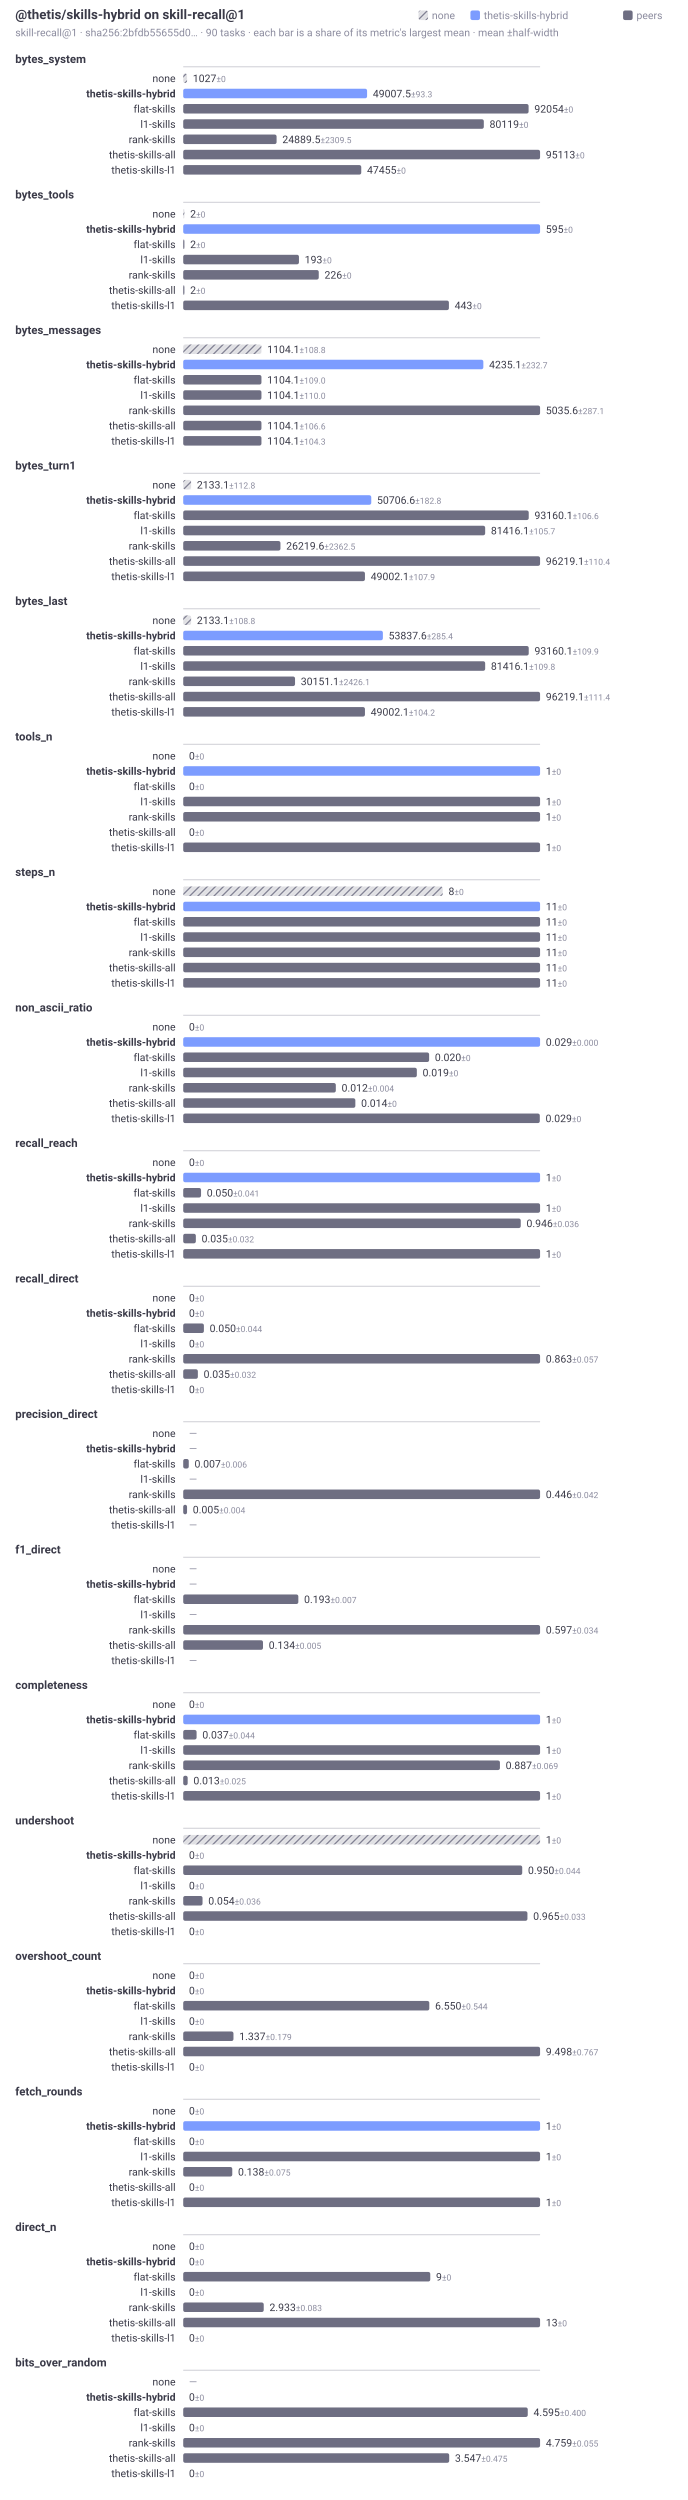
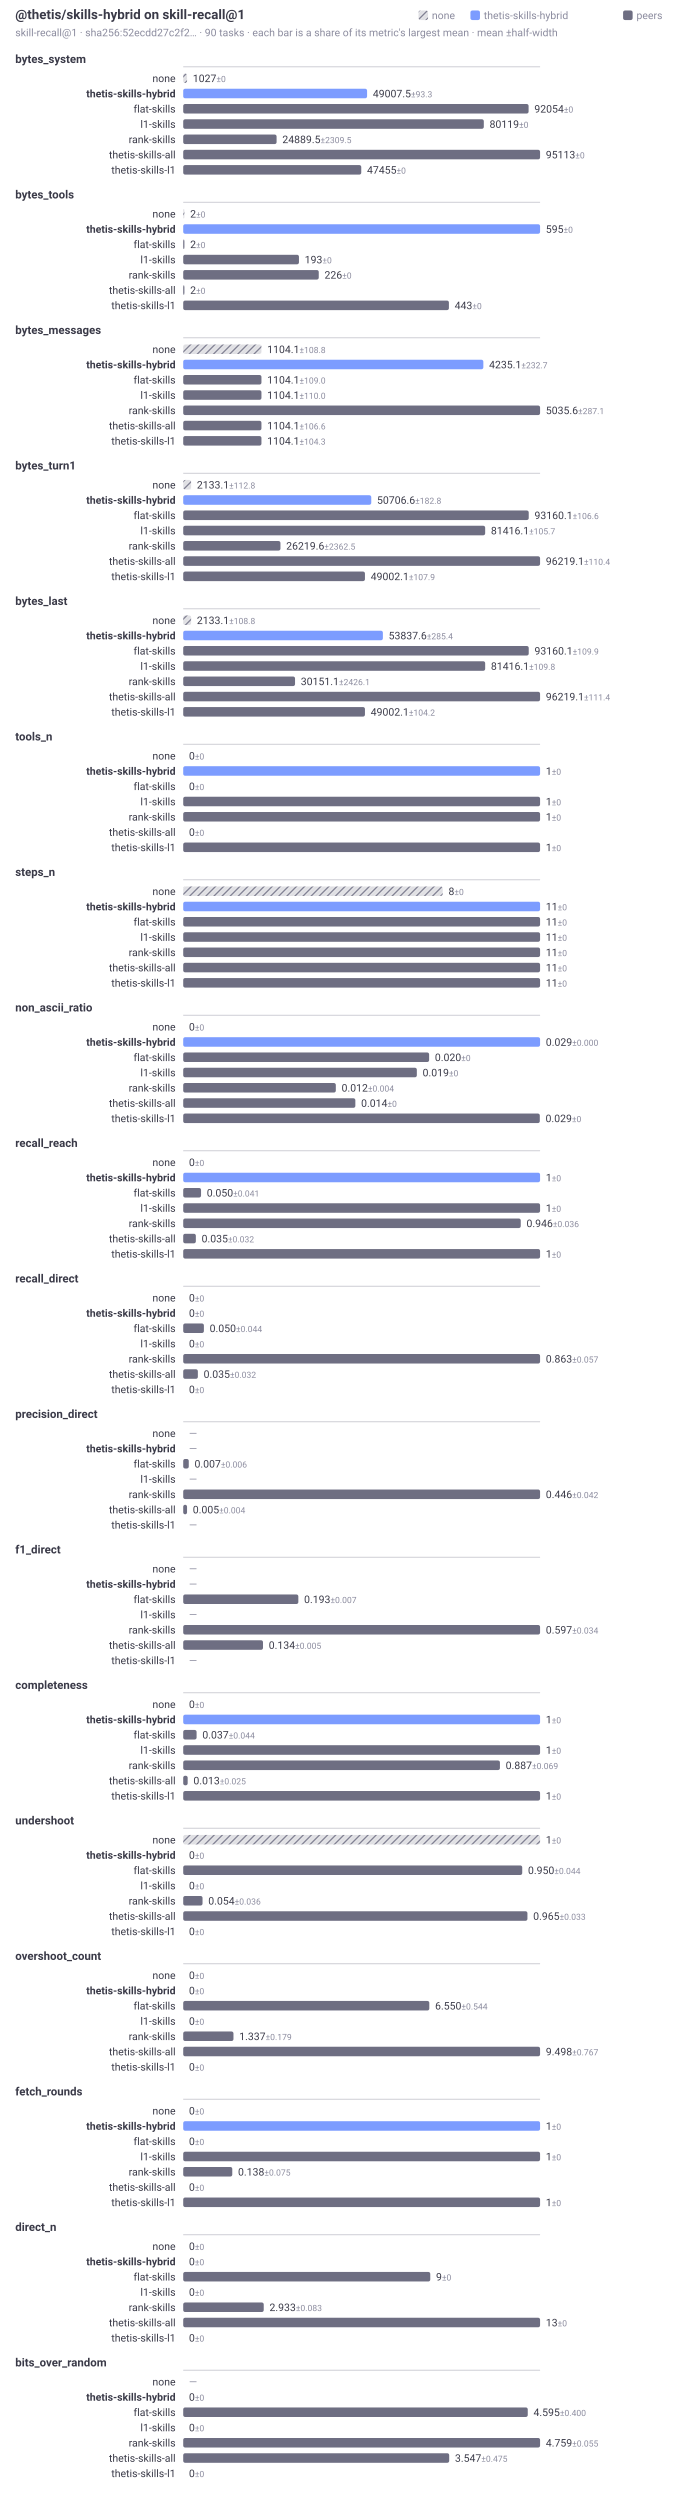
<svg xmlns="http://www.w3.org/2000/svg" width="720" height="2620" viewBox="0 0 720 2620" role="img" aria-labelledby="t d" font-family="system-ui, -apple-system, Segoe UI, Roboto, sans-serif">
  <style>.t{fill:#3a3a48}.f{fill:#8b8b9e}@media (prefers-color-scheme:dark){.t{fill:#d2d2dc}.f{fill:#9a9aae}}</style>
  <defs>
    <pattern id="hatch" width="6" height="6" patternUnits="userSpaceOnUse" patternTransform="rotate(45)">
      <rect width="6" height="6" fill="#6e6e82" fill-opacity="0.22" />
      <line x1="0" y1="0" x2="0" y2="6" stroke="#6e6e82" stroke-width="2" />
    </pattern>
  </defs>
  <text class="t" x="16" y="20" font-size="14" font-weight="600">@thetis/skills-hybrid on skill-recall@1</text>
-   <text class="f" x="16" y="38" font-size="11">skill-recall@1 · sha256:2bfdb55655d0… · 90 tasks · each bar is a share of its metric's largest mean · mean ±half-width</text>
+   <text class="f" x="16" y="38" font-size="11">skill-recall@1 · sha256:52ecdd27c2f2… · 90 tasks · each bar is a share of its metric's largest mean · mean ±half-width</text>
  <rect x="653" y="11" width="10" height="10" rx="2" fill="#6e6e82" />
  <text class="f" x="667" y="20" font-size="11">peers</text>
  <rect x="493" y="11" width="10" height="10" rx="2" fill="#7c9cff" />
  <text class="f" x="507" y="20" font-size="11">thetis-skills-hybrid</text>
  <rect x="438.6" y="11" width="10" height="10" rx="2" fill="url(#hatch)" />
  <text class="f" x="452.6" y="20" font-size="11">none</text>
  <text class="t" x="16" y="66" font-size="12" font-weight="600">bytes_system</text>
  <line x1="192" y1="70" x2="566" y2="70" stroke="#6e6e82" stroke-opacity="0.35" stroke-width="1" />
  <text class="t" x="184" y="86" font-size="11" text-anchor="end">none</text>
  <rect x="192" y="77" width="4.04" height="10" rx="2" fill="url(#hatch)" />
  <text class="t" x="202.04" y="86" font-size="11">1027<tspan class="f" font-size="9"> ±0</tspan>
  </text>
  <text class="t" x="184" y="102" font-size="11" text-anchor="end" font-weight="600">thetis-skills-hybrid</text>
  <rect x="192" y="93" width="192.71" height="10" rx="2" fill="#7c9cff" />
  <text class="t" x="390.71" y="102" font-size="11">49007.5<tspan class="f" font-size="9"> ±93.3</tspan>
  </text>
  <text class="t" x="184" y="118" font-size="11" text-anchor="end">flat-skills</text>
  <rect x="192" y="109" width="361.97" height="10" rx="2" fill="#6e6e82" />
  <text class="t" x="559.97" y="118" font-size="11">92054<tspan class="f" font-size="9"> ±0</tspan>
  </text>
  <text class="t" x="184" y="134" font-size="11" text-anchor="end">l1-skills</text>
  <rect x="192" y="125" width="315.04" height="10" rx="2" fill="#6e6e82" />
  <text class="t" x="513.04" y="134" font-size="11">80119<tspan class="f" font-size="9"> ±0</tspan>
  </text>
  <text class="t" x="184" y="150" font-size="11" text-anchor="end">rank-skills</text>
  <rect x="192" y="141" width="97.87" height="10" rx="2" fill="#6e6e82" />
  <text class="t" x="295.87" y="150" font-size="11">24889.5<tspan class="f" font-size="9"> ±2309.5</tspan>
  </text>
  <text class="t" x="184" y="166" font-size="11" text-anchor="end">thetis-skills-all</text>
  <rect x="192" y="157" width="374" height="10" rx="2" fill="#6e6e82" />
  <text class="t" x="572" y="166" font-size="11">95113<tspan class="f" font-size="9"> ±0</tspan>
  </text>
  <text class="t" x="184" y="182" font-size="11" text-anchor="end">thetis-skills-l1</text>
  <rect x="192" y="173" width="186.6" height="10" rx="2" fill="#6e6e82" />
  <text class="t" x="384.6" y="182" font-size="11">47455<tspan class="f" font-size="9"> ±0</tspan>
  </text>
  <text class="t" x="16" y="208" font-size="12" font-weight="600">bytes_tools</text>
  <line x1="192" y1="212" x2="566" y2="212" stroke="#6e6e82" stroke-opacity="0.35" stroke-width="1" />
  <text class="t" x="184" y="228" font-size="11" text-anchor="end">none</text>
  <rect x="192" y="219" width="1.26" height="10" rx="2" fill="url(#hatch)" />
  <text class="t" x="199.26" y="228" font-size="11">2<tspan class="f" font-size="9"> ±0</tspan>
  </text>
  <text class="t" x="184" y="244" font-size="11" text-anchor="end" font-weight="600">thetis-skills-hybrid</text>
  <rect x="192" y="235" width="374" height="10" rx="2" fill="#7c9cff" />
  <text class="t" x="572" y="244" font-size="11">595<tspan class="f" font-size="9"> ±0</tspan>
  </text>
  <text class="t" x="184" y="260" font-size="11" text-anchor="end">flat-skills</text>
  <rect x="192" y="251" width="1.26" height="10" rx="2" fill="#6e6e82" />
  <text class="t" x="199.26" y="260" font-size="11">2<tspan class="f" font-size="9"> ±0</tspan>
  </text>
  <text class="t" x="184" y="276" font-size="11" text-anchor="end">l1-skills</text>
  <rect x="192" y="267" width="121.31" height="10" rx="2" fill="#6e6e82" />
  <text class="t" x="319.31" y="276" font-size="11">193<tspan class="f" font-size="9"> ±0</tspan>
  </text>
  <text class="t" x="184" y="292" font-size="11" text-anchor="end">rank-skills</text>
  <rect x="192" y="283" width="142.06" height="10" rx="2" fill="#6e6e82" />
  <text class="t" x="340.06" y="292" font-size="11">226<tspan class="f" font-size="9"> ±0</tspan>
  </text>
  <text class="t" x="184" y="308" font-size="11" text-anchor="end">thetis-skills-all</text>
  <rect x="192" y="299" width="1.26" height="10" rx="2" fill="#6e6e82" />
  <text class="t" x="199.26" y="308" font-size="11">2<tspan class="f" font-size="9"> ±0</tspan>
  </text>
  <text class="t" x="184" y="324" font-size="11" text-anchor="end">thetis-skills-l1</text>
  <rect x="192" y="315" width="278.46" height="10" rx="2" fill="#6e6e82" />
  <text class="t" x="476.46" y="324" font-size="11">443<tspan class="f" font-size="9"> ±0</tspan>
  </text>
  <text class="t" x="16" y="350" font-size="12" font-weight="600">bytes_messages</text>
  <line x1="192" y1="354" x2="566" y2="354" stroke="#6e6e82" stroke-opacity="0.35" stroke-width="1" />
  <text class="t" x="184" y="370" font-size="11" text-anchor="end">none</text>
  <rect x="192" y="361" width="82" height="10" rx="2" fill="url(#hatch)" />
  <text class="t" x="280" y="370" font-size="11">1104.1<tspan class="f" font-size="9"> ±108.8</tspan>
  </text>
  <text class="t" x="184" y="386" font-size="11" text-anchor="end" font-weight="600">thetis-skills-hybrid</text>
  <rect x="192" y="377" width="314.55" height="10" rx="2" fill="#7c9cff" />
  <text class="t" x="512.55" y="386" font-size="11">4235.1<tspan class="f" font-size="9"> ±232.7</tspan>
  </text>
  <text class="t" x="184" y="402" font-size="11" text-anchor="end">flat-skills</text>
  <rect x="192" y="393" width="82" height="10" rx="2" fill="#6e6e82" />
  <text class="t" x="280" y="402" font-size="11">1104.1<tspan class="f" font-size="9"> ±109.0</tspan>
  </text>
  <text class="t" x="184" y="418" font-size="11" text-anchor="end">l1-skills</text>
  <rect x="192" y="409" width="82" height="10" rx="2" fill="#6e6e82" />
  <text class="t" x="280" y="418" font-size="11">1104.1<tspan class="f" font-size="9"> ±110.0</tspan>
  </text>
  <text class="t" x="184" y="434" font-size="11" text-anchor="end">rank-skills</text>
  <rect x="192" y="425" width="374" height="10" rx="2" fill="#6e6e82" />
  <text class="t" x="572" y="434" font-size="11">5035.6<tspan class="f" font-size="9"> ±287.1</tspan>
  </text>
  <text class="t" x="184" y="450" font-size="11" text-anchor="end">thetis-skills-all</text>
  <rect x="192" y="441" width="82" height="10" rx="2" fill="#6e6e82" />
  <text class="t" x="280" y="450" font-size="11">1104.1<tspan class="f" font-size="9"> ±106.6</tspan>
  </text>
  <text class="t" x="184" y="466" font-size="11" text-anchor="end">thetis-skills-l1</text>
  <rect x="192" y="457" width="82" height="10" rx="2" fill="#6e6e82" />
  <text class="t" x="280" y="466" font-size="11">1104.1<tspan class="f" font-size="9"> ±104.3</tspan>
  </text>
  <text class="t" x="16" y="492" font-size="12" font-weight="600">bytes_turn1</text>
  <line x1="192" y1="496" x2="566" y2="496" stroke="#6e6e82" stroke-opacity="0.35" stroke-width="1" />
  <text class="t" x="184" y="512" font-size="11" text-anchor="end">none</text>
  <rect x="192" y="503" width="8.29" height="10" rx="2" fill="url(#hatch)" />
  <text class="t" x="206.29" y="512" font-size="11">2133.1<tspan class="f" font-size="9"> ±112.8</tspan>
  </text>
  <text class="t" x="184" y="528" font-size="11" text-anchor="end" font-weight="600">thetis-skills-hybrid</text>
  <rect x="192" y="519" width="197.09" height="10" rx="2" fill="#7c9cff" />
  <text class="t" x="395.09" y="528" font-size="11">50706.6<tspan class="f" font-size="9"> ±182.8</tspan>
  </text>
  <text class="t" x="184" y="544" font-size="11" text-anchor="end">flat-skills</text>
  <rect x="192" y="535" width="362.11" height="10" rx="2" fill="#6e6e82" />
  <text class="t" x="560.11" y="544" font-size="11">93160.1<tspan class="f" font-size="9"> ±106.6</tspan>
  </text>
  <text class="t" x="184" y="560" font-size="11" text-anchor="end">l1-skills</text>
  <rect x="192" y="551" width="316.46" height="10" rx="2" fill="#6e6e82" />
  <text class="t" x="514.46" y="560" font-size="11">81416.1<tspan class="f" font-size="9"> ±105.7</tspan>
  </text>
  <text class="t" x="184" y="576" font-size="11" text-anchor="end">rank-skills</text>
  <rect x="192" y="567" width="101.91" height="10" rx="2" fill="#6e6e82" />
  <text class="t" x="299.91" y="576" font-size="11">26219.6<tspan class="f" font-size="9"> ±2362.5</tspan>
  </text>
  <text class="t" x="184" y="592" font-size="11" text-anchor="end">thetis-skills-all</text>
  <rect x="192" y="583" width="374" height="10" rx="2" fill="#6e6e82" />
  <text class="t" x="572" y="592" font-size="11">96219.1<tspan class="f" font-size="9"> ±110.4</tspan>
  </text>
  <text class="t" x="184" y="608" font-size="11" text-anchor="end">thetis-skills-l1</text>
  <rect x="192" y="599" width="190.47" height="10" rx="2" fill="#6e6e82" />
  <text class="t" x="388.47" y="608" font-size="11">49002.1<tspan class="f" font-size="9"> ±107.9</tspan>
  </text>
  <text class="t" x="16" y="634" font-size="12" font-weight="600">bytes_last</text>
  <line x1="192" y1="638" x2="566" y2="638" stroke="#6e6e82" stroke-opacity="0.35" stroke-width="1" />
  <text class="t" x="184" y="654" font-size="11" text-anchor="end">none</text>
  <rect x="192" y="645" width="8.29" height="10" rx="2" fill="url(#hatch)" />
  <text class="t" x="206.29" y="654" font-size="11">2133.1<tspan class="f" font-size="9"> ±108.8</tspan>
  </text>
  <text class="t" x="184" y="670" font-size="11" text-anchor="end" font-weight="600">thetis-skills-hybrid</text>
  <rect x="192" y="661" width="209.26" height="10" rx="2" fill="#7c9cff" />
  <text class="t" x="407.26" y="670" font-size="11">53837.6<tspan class="f" font-size="9"> ±285.4</tspan>
  </text>
  <text class="t" x="184" y="686" font-size="11" text-anchor="end">flat-skills</text>
  <rect x="192" y="677" width="362.11" height="10" rx="2" fill="#6e6e82" />
  <text class="t" x="560.11" y="686" font-size="11">93160.1<tspan class="f" font-size="9"> ±109.9</tspan>
  </text>
  <text class="t" x="184" y="702" font-size="11" text-anchor="end">l1-skills</text>
  <rect x="192" y="693" width="316.46" height="10" rx="2" fill="#6e6e82" />
  <text class="t" x="514.46" y="702" font-size="11">81416.1<tspan class="f" font-size="9"> ±109.8</tspan>
  </text>
  <text class="t" x="184" y="718" font-size="11" text-anchor="end">rank-skills</text>
  <rect x="192" y="709" width="117.2" height="10" rx="2" fill="#6e6e82" />
  <text class="t" x="315.2" y="718" font-size="11">30151.1<tspan class="f" font-size="9"> ±2426.1</tspan>
  </text>
  <text class="t" x="184" y="734" font-size="11" text-anchor="end">thetis-skills-all</text>
  <rect x="192" y="725" width="374" height="10" rx="2" fill="#6e6e82" />
  <text class="t" x="572" y="734" font-size="11">96219.1<tspan class="f" font-size="9"> ±111.4</tspan>
  </text>
  <text class="t" x="184" y="750" font-size="11" text-anchor="end">thetis-skills-l1</text>
  <rect x="192" y="741" width="190.47" height="10" rx="2" fill="#6e6e82" />
  <text class="t" x="388.47" y="750" font-size="11">49002.1<tspan class="f" font-size="9"> ±104.2</tspan>
  </text>
  <text class="t" x="16" y="776" font-size="12" font-weight="600">tools_n</text>
  <line x1="192" y1="780" x2="566" y2="780" stroke="#6e6e82" stroke-opacity="0.35" stroke-width="1" />
  <text class="t" x="184" y="796" font-size="11" text-anchor="end">none</text>
  <rect x="192" y="787" width="0" height="10" rx="2" fill="url(#hatch)" />
  <text class="t" x="198" y="796" font-size="11">0<tspan class="f" font-size="9"> ±0</tspan>
  </text>
  <text class="t" x="184" y="812" font-size="11" text-anchor="end" font-weight="600">thetis-skills-hybrid</text>
  <rect x="192" y="803" width="374" height="10" rx="2" fill="#7c9cff" />
  <text class="t" x="572" y="812" font-size="11">1<tspan class="f" font-size="9"> ±0</tspan>
  </text>
  <text class="t" x="184" y="828" font-size="11" text-anchor="end">flat-skills</text>
  <rect x="192" y="819" width="0" height="10" rx="2" fill="#6e6e82" />
  <text class="t" x="198" y="828" font-size="11">0<tspan class="f" font-size="9"> ±0</tspan>
  </text>
  <text class="t" x="184" y="844" font-size="11" text-anchor="end">l1-skills</text>
  <rect x="192" y="835" width="374" height="10" rx="2" fill="#6e6e82" />
  <text class="t" x="572" y="844" font-size="11">1<tspan class="f" font-size="9"> ±0</tspan>
  </text>
  <text class="t" x="184" y="860" font-size="11" text-anchor="end">rank-skills</text>
  <rect x="192" y="851" width="374" height="10" rx="2" fill="#6e6e82" />
  <text class="t" x="572" y="860" font-size="11">1<tspan class="f" font-size="9"> ±0</tspan>
  </text>
  <text class="t" x="184" y="876" font-size="11" text-anchor="end">thetis-skills-all</text>
  <rect x="192" y="867" width="0" height="10" rx="2" fill="#6e6e82" />
  <text class="t" x="198" y="876" font-size="11">0<tspan class="f" font-size="9"> ±0</tspan>
  </text>
  <text class="t" x="184" y="892" font-size="11" text-anchor="end">thetis-skills-l1</text>
  <rect x="192" y="883" width="374" height="10" rx="2" fill="#6e6e82" />
  <text class="t" x="572" y="892" font-size="11">1<tspan class="f" font-size="9"> ±0</tspan>
  </text>
  <text class="t" x="16" y="918" font-size="12" font-weight="600">steps_n</text>
  <line x1="192" y1="922" x2="566" y2="922" stroke="#6e6e82" stroke-opacity="0.35" stroke-width="1" />
  <text class="t" x="184" y="938" font-size="11" text-anchor="end">none</text>
  <rect x="192" y="929" width="272" height="10" rx="2" fill="url(#hatch)" />
  <text class="t" x="470" y="938" font-size="11">8<tspan class="f" font-size="9"> ±0</tspan>
  </text>
  <text class="t" x="184" y="954" font-size="11" text-anchor="end" font-weight="600">thetis-skills-hybrid</text>
  <rect x="192" y="945" width="374" height="10" rx="2" fill="#7c9cff" />
  <text class="t" x="572" y="954" font-size="11">11<tspan class="f" font-size="9"> ±0</tspan>
  </text>
  <text class="t" x="184" y="970" font-size="11" text-anchor="end">flat-skills</text>
  <rect x="192" y="961" width="374" height="10" rx="2" fill="#6e6e82" />
  <text class="t" x="572" y="970" font-size="11">11<tspan class="f" font-size="9"> ±0</tspan>
  </text>
  <text class="t" x="184" y="986" font-size="11" text-anchor="end">l1-skills</text>
  <rect x="192" y="977" width="374" height="10" rx="2" fill="#6e6e82" />
  <text class="t" x="572" y="986" font-size="11">11<tspan class="f" font-size="9"> ±0</tspan>
  </text>
  <text class="t" x="184" y="1002" font-size="11" text-anchor="end">rank-skills</text>
  <rect x="192" y="993" width="374" height="10" rx="2" fill="#6e6e82" />
  <text class="t" x="572" y="1002" font-size="11">11<tspan class="f" font-size="9"> ±0</tspan>
  </text>
  <text class="t" x="184" y="1018" font-size="11" text-anchor="end">thetis-skills-all</text>
  <rect x="192" y="1009" width="374" height="10" rx="2" fill="#6e6e82" />
  <text class="t" x="572" y="1018" font-size="11">11<tspan class="f" font-size="9"> ±0</tspan>
  </text>
  <text class="t" x="184" y="1034" font-size="11" text-anchor="end">thetis-skills-l1</text>
  <rect x="192" y="1025" width="374" height="10" rx="2" fill="#6e6e82" />
  <text class="t" x="572" y="1034" font-size="11">11<tspan class="f" font-size="9"> ±0</tspan>
  </text>
  <text class="t" x="16" y="1060" font-size="12" font-weight="600">non_ascii_ratio</text>
  <line x1="192" y1="1064" x2="566" y2="1064" stroke="#6e6e82" stroke-opacity="0.35" stroke-width="1" />
  <text class="t" x="184" y="1080" font-size="11" text-anchor="end">none</text>
  <rect x="192" y="1071" width="0" height="10" rx="2" fill="url(#hatch)" />
  <text class="t" x="198" y="1080" font-size="11">0<tspan class="f" font-size="9"> ±0</tspan>
  </text>
  <text class="t" x="184" y="1096" font-size="11" text-anchor="end" font-weight="600">thetis-skills-hybrid</text>
  <rect x="192" y="1087" width="374" height="10" rx="2" fill="#7c9cff" />
  <text class="t" x="572" y="1096" font-size="11">0.029<tspan class="f" font-size="9"> ±0.000</tspan>
  </text>
  <text class="t" x="184" y="1112" font-size="11" text-anchor="end">flat-skills</text>
  <rect x="192" y="1103" width="257.73" height="10" rx="2" fill="#6e6e82" />
  <text class="t" x="455.73" y="1112" font-size="11">0.020<tspan class="f" font-size="9"> ±0</tspan>
  </text>
  <text class="t" x="184" y="1128" font-size="11" text-anchor="end">l1-skills</text>
  <rect x="192" y="1119" width="244.85" height="10" rx="2" fill="#6e6e82" />
  <text class="t" x="442.85" y="1128" font-size="11">0.019<tspan class="f" font-size="9"> ±0</tspan>
  </text>
  <text class="t" x="184" y="1144" font-size="11" text-anchor="end">rank-skills</text>
  <rect x="192" y="1135" width="159.94" height="10" rx="2" fill="#6e6e82" />
  <text class="t" x="357.94" y="1144" font-size="11">0.012<tspan class="f" font-size="9"> ±0.004</tspan>
  </text>
  <text class="t" x="184" y="1160" font-size="11" text-anchor="end">thetis-skills-all</text>
  <rect x="192" y="1151" width="180.41" height="10" rx="2" fill="#6e6e82" />
  <text class="t" x="378.41" y="1160" font-size="11">0.014<tspan class="f" font-size="9"> ±0</tspan>
  </text>
  <text class="t" x="184" y="1176" font-size="11" text-anchor="end">thetis-skills-l1</text>
  <rect x="192" y="1167" width="373.71" height="10" rx="2" fill="#6e6e82" />
  <text class="t" x="571.71" y="1176" font-size="11">0.029<tspan class="f" font-size="9"> ±0</tspan>
  </text>
  <text class="t" x="16" y="1202" font-size="12" font-weight="600">recall_reach</text>
  <line x1="192" y1="1206" x2="566" y2="1206" stroke="#6e6e82" stroke-opacity="0.35" stroke-width="1" />
  <text class="t" x="184" y="1222" font-size="11" text-anchor="end">none</text>
  <rect x="192" y="1213" width="0" height="10" rx="2" fill="url(#hatch)" />
  <text class="t" x="198" y="1222" font-size="11">0<tspan class="f" font-size="9"> ±0</tspan>
  </text>
  <text class="t" x="184" y="1238" font-size="11" text-anchor="end" font-weight="600">thetis-skills-hybrid</text>
  <rect x="192" y="1229" width="374" height="10" rx="2" fill="#7c9cff" />
  <text class="t" x="572" y="1238" font-size="11">1<tspan class="f" font-size="9"> ±0</tspan>
  </text>
  <text class="t" x="184" y="1254" font-size="11" text-anchor="end">flat-skills</text>
  <rect x="192" y="1245" width="18.7" height="10" rx="2" fill="#6e6e82" />
  <text class="t" x="216.7" y="1254" font-size="11">0.050<tspan class="f" font-size="9"> ±0.041</tspan>
  </text>
  <text class="t" x="184" y="1270" font-size="11" text-anchor="end">l1-skills</text>
  <rect x="192" y="1261" width="374" height="10" rx="2" fill="#6e6e82" />
  <text class="t" x="572" y="1270" font-size="11">1<tspan class="f" font-size="9"> ±0</tspan>
  </text>
  <text class="t" x="184" y="1286" font-size="11" text-anchor="end">rank-skills</text>
  <rect x="192" y="1277" width="353.74" height="10" rx="2" fill="#6e6e82" />
  <text class="t" x="551.74" y="1286" font-size="11">0.946<tspan class="f" font-size="9"> ±0.036</tspan>
  </text>
  <text class="t" x="184" y="1302" font-size="11" text-anchor="end">thetis-skills-all</text>
  <rect x="192" y="1293" width="13.25" height="10" rx="2" fill="#6e6e82" />
  <text class="t" x="211.25" y="1302" font-size="11">0.035<tspan class="f" font-size="9"> ±0.032</tspan>
  </text>
  <text class="t" x="184" y="1318" font-size="11" text-anchor="end">thetis-skills-l1</text>
  <rect x="192" y="1309" width="374" height="10" rx="2" fill="#6e6e82" />
  <text class="t" x="572" y="1318" font-size="11">1<tspan class="f" font-size="9"> ±0</tspan>
  </text>
  <text class="t" x="16" y="1344" font-size="12" font-weight="600">recall_direct</text>
  <line x1="192" y1="1348" x2="566" y2="1348" stroke="#6e6e82" stroke-opacity="0.35" stroke-width="1" />
  <text class="t" x="184" y="1364" font-size="11" text-anchor="end">none</text>
  <rect x="192" y="1355" width="0" height="10" rx="2" fill="url(#hatch)" />
  <text class="t" x="198" y="1364" font-size="11">0<tspan class="f" font-size="9"> ±0</tspan>
  </text>
  <text class="t" x="184" y="1380" font-size="11" text-anchor="end" font-weight="600">thetis-skills-hybrid</text>
  <rect x="192" y="1371" width="0" height="10" rx="2" fill="#7c9cff" />
  <text class="t" x="198" y="1380" font-size="11">0<tspan class="f" font-size="9"> ±0</tspan>
  </text>
  <text class="t" x="184" y="1396" font-size="11" text-anchor="end">flat-skills</text>
  <rect x="192" y="1387" width="21.68" height="10" rx="2" fill="#6e6e82" />
  <text class="t" x="219.68" y="1396" font-size="11">0.050<tspan class="f" font-size="9"> ±0.044</tspan>
  </text>
  <text class="t" x="184" y="1412" font-size="11" text-anchor="end">l1-skills</text>
  <rect x="192" y="1403" width="0" height="10" rx="2" fill="#6e6e82" />
  <text class="t" x="198" y="1412" font-size="11">0<tspan class="f" font-size="9"> ±0</tspan>
  </text>
  <text class="t" x="184" y="1428" font-size="11" text-anchor="end">rank-skills</text>
  <rect x="192" y="1419" width="374" height="10" rx="2" fill="#6e6e82" />
  <text class="t" x="572" y="1428" font-size="11">0.863<tspan class="f" font-size="9"> ±0.057</tspan>
  </text>
  <text class="t" x="184" y="1444" font-size="11" text-anchor="end">thetis-skills-all</text>
  <rect x="192" y="1435" width="15.36" height="10" rx="2" fill="#6e6e82" />
  <text class="t" x="213.36" y="1444" font-size="11">0.035<tspan class="f" font-size="9"> ±0.032</tspan>
  </text>
  <text class="t" x="184" y="1460" font-size="11" text-anchor="end">thetis-skills-l1</text>
  <rect x="192" y="1451" width="0" height="10" rx="2" fill="#6e6e82" />
  <text class="t" x="198" y="1460" font-size="11">0<tspan class="f" font-size="9"> ±0</tspan>
  </text>
  <text class="t" x="16" y="1486" font-size="12" font-weight="600">precision_direct</text>
  <line x1="192" y1="1490" x2="566" y2="1490" stroke="#6e6e82" stroke-opacity="0.35" stroke-width="1" />
  <text class="t" x="184" y="1506" font-size="11" text-anchor="end">none</text>
  <rect x="192" y="1497" width="0" height="10" rx="2" fill="url(#hatch)" />
  <text class="f" x="198" y="1506" font-size="11">—</text>
  <text class="t" x="184" y="1522" font-size="11" text-anchor="end" font-weight="600">thetis-skills-hybrid</text>
  <rect x="192" y="1513" width="0" height="10" rx="2" fill="#7c9cff" />
  <text class="f" x="198" y="1522" font-size="11">—</text>
  <text class="t" x="184" y="1538" font-size="11" text-anchor="end">flat-skills</text>
  <rect x="192" y="1529" width="5.83" height="10" rx="2" fill="#6e6e82" />
  <text class="t" x="203.83" y="1538" font-size="11">0.007<tspan class="f" font-size="9"> ±0.006</tspan>
  </text>
  <text class="t" x="184" y="1554" font-size="11" text-anchor="end">l1-skills</text>
  <rect x="192" y="1545" width="0" height="10" rx="2" fill="#6e6e82" />
  <text class="f" x="198" y="1554" font-size="11">—</text>
  <text class="t" x="184" y="1570" font-size="11" text-anchor="end">rank-skills</text>
  <rect x="192" y="1561" width="374" height="10" rx="2" fill="#6e6e82" />
  <text class="t" x="572" y="1570" font-size="11">0.446<tspan class="f" font-size="9"> ±0.042</tspan>
  </text>
  <text class="t" x="184" y="1586" font-size="11" text-anchor="end">thetis-skills-all</text>
  <rect x="192" y="1577" width="4.03" height="10" rx="2" fill="#6e6e82" />
  <text class="t" x="202.03" y="1586" font-size="11">0.005<tspan class="f" font-size="9"> ±0.004</tspan>
  </text>
  <text class="t" x="184" y="1602" font-size="11" text-anchor="end">thetis-skills-l1</text>
  <rect x="192" y="1593" width="0" height="10" rx="2" fill="#6e6e82" />
  <text class="f" x="198" y="1602" font-size="11">—</text>
  <text class="t" x="16" y="1628" font-size="12" font-weight="600">f1_direct</text>
  <line x1="192" y1="1632" x2="566" y2="1632" stroke="#6e6e82" stroke-opacity="0.35" stroke-width="1" />
  <text class="t" x="184" y="1648" font-size="11" text-anchor="end">none</text>
  <rect x="192" y="1639" width="0" height="10" rx="2" fill="url(#hatch)" />
  <text class="f" x="198" y="1648" font-size="11">—</text>
  <text class="t" x="184" y="1664" font-size="11" text-anchor="end" font-weight="600">thetis-skills-hybrid</text>
  <rect x="192" y="1655" width="0" height="10" rx="2" fill="#7c9cff" />
  <text class="f" x="198" y="1664" font-size="11">—</text>
  <text class="t" x="184" y="1680" font-size="11" text-anchor="end">flat-skills</text>
  <rect x="192" y="1671" width="120.66" height="10" rx="2" fill="#6e6e82" />
  <text class="t" x="318.66" y="1680" font-size="11">0.193<tspan class="f" font-size="9"> ±0.007</tspan>
  </text>
  <text class="t" x="184" y="1696" font-size="11" text-anchor="end">l1-skills</text>
  <rect x="192" y="1687" width="0" height="10" rx="2" fill="#6e6e82" />
  <text class="f" x="198" y="1696" font-size="11">—</text>
  <text class="t" x="184" y="1712" font-size="11" text-anchor="end">rank-skills</text>
  <rect x="192" y="1703" width="374" height="10" rx="2" fill="#6e6e82" />
  <text class="t" x="572" y="1712" font-size="11">0.597<tspan class="f" font-size="9"> ±0.034</tspan>
  </text>
  <text class="t" x="184" y="1728" font-size="11" text-anchor="end">thetis-skills-all</text>
  <rect x="192" y="1719" width="83.63" height="10" rx="2" fill="#6e6e82" />
  <text class="t" x="281.63" y="1728" font-size="11">0.134<tspan class="f" font-size="9"> ±0.005</tspan>
  </text>
  <text class="t" x="184" y="1744" font-size="11" text-anchor="end">thetis-skills-l1</text>
  <rect x="192" y="1735" width="0" height="10" rx="2" fill="#6e6e82" />
  <text class="f" x="198" y="1744" font-size="11">—</text>
  <text class="t" x="16" y="1770" font-size="12" font-weight="600">completeness</text>
  <line x1="192" y1="1774" x2="566" y2="1774" stroke="#6e6e82" stroke-opacity="0.35" stroke-width="1" />
  <text class="t" x="184" y="1790" font-size="11" text-anchor="end">none</text>
  <rect x="192" y="1781" width="0" height="10" rx="2" fill="url(#hatch)" />
  <text class="t" x="198" y="1790" font-size="11">0<tspan class="f" font-size="9"> ±0</tspan>
  </text>
  <text class="t" x="184" y="1806" font-size="11" text-anchor="end" font-weight="600">thetis-skills-hybrid</text>
  <rect x="192" y="1797" width="374" height="10" rx="2" fill="#7c9cff" />
  <text class="t" x="572" y="1806" font-size="11">1<tspan class="f" font-size="9"> ±0</tspan>
  </text>
  <text class="t" x="184" y="1822" font-size="11" text-anchor="end">flat-skills</text>
  <rect x="192" y="1813" width="14.03" height="10" rx="2" fill="#6e6e82" />
  <text class="t" x="212.03" y="1822" font-size="11">0.037<tspan class="f" font-size="9"> ±0.044</tspan>
  </text>
  <text class="t" x="184" y="1838" font-size="11" text-anchor="end">l1-skills</text>
  <rect x="192" y="1829" width="374" height="10" rx="2" fill="#6e6e82" />
  <text class="t" x="572" y="1838" font-size="11">1<tspan class="f" font-size="9"> ±0</tspan>
  </text>
  <text class="t" x="184" y="1854" font-size="11" text-anchor="end">rank-skills</text>
  <rect x="192" y="1845" width="331.93" height="10" rx="2" fill="#6e6e82" />
  <text class="t" x="529.92" y="1854" font-size="11">0.887<tspan class="f" font-size="9"> ±0.069</tspan>
  </text>
  <text class="t" x="184" y="1870" font-size="11" text-anchor="end">thetis-skills-all</text>
  <rect x="192" y="1861" width="4.68" height="10" rx="2" fill="#6e6e82" />
  <text class="t" x="202.68" y="1870" font-size="11">0.013<tspan class="f" font-size="9"> ±0.025</tspan>
  </text>
  <text class="t" x="184" y="1886" font-size="11" text-anchor="end">thetis-skills-l1</text>
  <rect x="192" y="1877" width="374" height="10" rx="2" fill="#6e6e82" />
  <text class="t" x="572" y="1886" font-size="11">1<tspan class="f" font-size="9"> ±0</tspan>
  </text>
  <text class="t" x="16" y="1912" font-size="12" font-weight="600">undershoot</text>
  <line x1="192" y1="1916" x2="566" y2="1916" stroke="#6e6e82" stroke-opacity="0.35" stroke-width="1" />
  <text class="t" x="184" y="1932" font-size="11" text-anchor="end">none</text>
  <rect x="192" y="1923" width="374" height="10" rx="2" fill="url(#hatch)" />
  <text class="t" x="572" y="1932" font-size="11">1<tspan class="f" font-size="9"> ±0</tspan>
  </text>
  <text class="t" x="184" y="1948" font-size="11" text-anchor="end" font-weight="600">thetis-skills-hybrid</text>
  <rect x="192" y="1939" width="0" height="10" rx="2" fill="#7c9cff" />
  <text class="t" x="198" y="1948" font-size="11">0<tspan class="f" font-size="9"> ±0</tspan>
  </text>
  <text class="t" x="184" y="1964" font-size="11" text-anchor="end">flat-skills</text>
  <rect x="192" y="1955" width="355.3" height="10" rx="2" fill="#6e6e82" />
  <text class="t" x="553.3" y="1964" font-size="11">0.950<tspan class="f" font-size="9"> ±0.044</tspan>
  </text>
  <text class="t" x="184" y="1980" font-size="11" text-anchor="end">l1-skills</text>
  <rect x="192" y="1971" width="0" height="10" rx="2" fill="#6e6e82" />
  <text class="t" x="198" y="1980" font-size="11">0<tspan class="f" font-size="9"> ±0</tspan>
  </text>
  <text class="t" x="184" y="1996" font-size="11" text-anchor="end">rank-skills</text>
  <rect x="192" y="1987" width="20.26" height="10" rx="2" fill="#6e6e82" />
  <text class="t" x="218.26" y="1996" font-size="11">0.054<tspan class="f" font-size="9"> ±0.036</tspan>
  </text>
  <text class="t" x="184" y="2012" font-size="11" text-anchor="end">thetis-skills-all</text>
  <rect x="192" y="2003" width="360.75" height="10" rx="2" fill="#6e6e82" />
  <text class="t" x="558.75" y="2012" font-size="11">0.965<tspan class="f" font-size="9"> ±0.033</tspan>
  </text>
  <text class="t" x="184" y="2028" font-size="11" text-anchor="end">thetis-skills-l1</text>
  <rect x="192" y="2019" width="0" height="10" rx="2" fill="#6e6e82" />
  <text class="t" x="198" y="2028" font-size="11">0<tspan class="f" font-size="9"> ±0</tspan>
  </text>
  <text class="t" x="16" y="2054" font-size="12" font-weight="600">overshoot_count</text>
  <line x1="192" y1="2058" x2="566" y2="2058" stroke="#6e6e82" stroke-opacity="0.35" stroke-width="1" />
  <text class="t" x="184" y="2074" font-size="11" text-anchor="end">none</text>
  <rect x="192" y="2065" width="0" height="10" rx="2" fill="url(#hatch)" />
  <text class="t" x="198" y="2074" font-size="11">0<tspan class="f" font-size="9"> ±0</tspan>
  </text>
  <text class="t" x="184" y="2090" font-size="11" text-anchor="end" font-weight="600">thetis-skills-hybrid</text>
  <rect x="192" y="2081" width="0" height="10" rx="2" fill="#7c9cff" />
  <text class="t" x="198" y="2090" font-size="11">0<tspan class="f" font-size="9"> ±0</tspan>
  </text>
  <text class="t" x="184" y="2106" font-size="11" text-anchor="end">flat-skills</text>
  <rect x="192" y="2097" width="257.92" height="10" rx="2" fill="#6e6e82" />
  <text class="t" x="455.92" y="2106" font-size="11">6.550<tspan class="f" font-size="9"> ±0.544</tspan>
  </text>
  <text class="t" x="184" y="2122" font-size="11" text-anchor="end">l1-skills</text>
  <rect x="192" y="2113" width="0" height="10" rx="2" fill="#6e6e82" />
  <text class="t" x="198" y="2122" font-size="11">0<tspan class="f" font-size="9"> ±0</tspan>
  </text>
  <text class="t" x="184" y="2138" font-size="11" text-anchor="end">rank-skills</text>
  <rect x="192" y="2129" width="52.67" height="10" rx="2" fill="#6e6e82" />
  <text class="t" x="250.67" y="2138" font-size="11">1.337<tspan class="f" font-size="9"> ±0.179</tspan>
  </text>
  <text class="t" x="184" y="2154" font-size="11" text-anchor="end">thetis-skills-all</text>
  <rect x="192" y="2145" width="374" height="10" rx="2" fill="#6e6e82" />
  <text class="t" x="572" y="2154" font-size="11">9.498<tspan class="f" font-size="9"> ±0.767</tspan>
  </text>
  <text class="t" x="184" y="2170" font-size="11" text-anchor="end">thetis-skills-l1</text>
  <rect x="192" y="2161" width="0" height="10" rx="2" fill="#6e6e82" />
  <text class="t" x="198" y="2170" font-size="11">0<tspan class="f" font-size="9"> ±0</tspan>
  </text>
  <text class="t" x="16" y="2196" font-size="12" font-weight="600">fetch_rounds</text>
  <line x1="192" y1="2200" x2="566" y2="2200" stroke="#6e6e82" stroke-opacity="0.35" stroke-width="1" />
  <text class="t" x="184" y="2216" font-size="11" text-anchor="end">none</text>
  <rect x="192" y="2207" width="0" height="10" rx="2" fill="url(#hatch)" />
  <text class="t" x="198" y="2216" font-size="11">0<tspan class="f" font-size="9"> ±0</tspan>
  </text>
  <text class="t" x="184" y="2232" font-size="11" text-anchor="end" font-weight="600">thetis-skills-hybrid</text>
  <rect x="192" y="2223" width="374" height="10" rx="2" fill="#7c9cff" />
  <text class="t" x="572" y="2232" font-size="11">1<tspan class="f" font-size="9"> ±0</tspan>
  </text>
  <text class="t" x="184" y="2248" font-size="11" text-anchor="end">flat-skills</text>
  <rect x="192" y="2239" width="0" height="10" rx="2" fill="#6e6e82" />
  <text class="t" x="198" y="2248" font-size="11">0<tspan class="f" font-size="9"> ±0</tspan>
  </text>
  <text class="t" x="184" y="2264" font-size="11" text-anchor="end">l1-skills</text>
  <rect x="192" y="2255" width="374" height="10" rx="2" fill="#6e6e82" />
  <text class="t" x="572" y="2264" font-size="11">1<tspan class="f" font-size="9"> ±0</tspan>
  </text>
  <text class="t" x="184" y="2280" font-size="11" text-anchor="end">rank-skills</text>
  <rect x="192" y="2271" width="51.43" height="10" rx="2" fill="#6e6e82" />
  <text class="t" x="249.43" y="2280" font-size="11">0.138<tspan class="f" font-size="9"> ±0.075</tspan>
  </text>
  <text class="t" x="184" y="2296" font-size="11" text-anchor="end">thetis-skills-all</text>
  <rect x="192" y="2287" width="0" height="10" rx="2" fill="#6e6e82" />
  <text class="t" x="198" y="2296" font-size="11">0<tspan class="f" font-size="9"> ±0</tspan>
  </text>
  <text class="t" x="184" y="2312" font-size="11" text-anchor="end">thetis-skills-l1</text>
  <rect x="192" y="2303" width="374" height="10" rx="2" fill="#6e6e82" />
  <text class="t" x="572" y="2312" font-size="11">1<tspan class="f" font-size="9"> ±0</tspan>
  </text>
  <text class="t" x="16" y="2338" font-size="12" font-weight="600">direct_n</text>
  <line x1="192" y1="2342" x2="566" y2="2342" stroke="#6e6e82" stroke-opacity="0.35" stroke-width="1" />
  <text class="t" x="184" y="2358" font-size="11" text-anchor="end">none</text>
  <rect x="192" y="2349" width="0" height="10" rx="2" fill="url(#hatch)" />
  <text class="t" x="198" y="2358" font-size="11">0<tspan class="f" font-size="9"> ±0</tspan>
  </text>
  <text class="t" x="184" y="2374" font-size="11" text-anchor="end" font-weight="600">thetis-skills-hybrid</text>
  <rect x="192" y="2365" width="0" height="10" rx="2" fill="#7c9cff" />
  <text class="t" x="198" y="2374" font-size="11">0<tspan class="f" font-size="9"> ±0</tspan>
  </text>
  <text class="t" x="184" y="2390" font-size="11" text-anchor="end">flat-skills</text>
  <rect x="192" y="2381" width="258.92" height="10" rx="2" fill="#6e6e82" />
  <text class="t" x="456.92" y="2390" font-size="11">9<tspan class="f" font-size="9"> ±0</tspan>
  </text>
  <text class="t" x="184" y="2406" font-size="11" text-anchor="end">l1-skills</text>
  <rect x="192" y="2397" width="0" height="10" rx="2" fill="#6e6e82" />
  <text class="t" x="198" y="2406" font-size="11">0<tspan class="f" font-size="9"> ±0</tspan>
  </text>
  <text class="t" x="184" y="2422" font-size="11" text-anchor="end">rank-skills</text>
  <rect x="192" y="2413" width="84.39" height="10" rx="2" fill="#6e6e82" />
  <text class="t" x="282.39" y="2422" font-size="11">2.933<tspan class="f" font-size="9"> ±0.083</tspan>
  </text>
  <text class="t" x="184" y="2438" font-size="11" text-anchor="end">thetis-skills-all</text>
  <rect x="192" y="2429" width="374" height="10" rx="2" fill="#6e6e82" />
  <text class="t" x="572" y="2438" font-size="11">13<tspan class="f" font-size="9"> ±0</tspan>
  </text>
  <text class="t" x="184" y="2454" font-size="11" text-anchor="end">thetis-skills-l1</text>
  <rect x="192" y="2445" width="0" height="10" rx="2" fill="#6e6e82" />
  <text class="t" x="198" y="2454" font-size="11">0<tspan class="f" font-size="9"> ±0</tspan>
  </text>
  <text class="t" x="16" y="2480" font-size="12" font-weight="600">bits_over_random</text>
  <line x1="192" y1="2484" x2="566" y2="2484" stroke="#6e6e82" stroke-opacity="0.35" stroke-width="1" />
  <text class="t" x="184" y="2500" font-size="11" text-anchor="end">none</text>
  <rect x="192" y="2491" width="0" height="10" rx="2" fill="url(#hatch)" />
  <text class="f" x="198" y="2500" font-size="11">—</text>
  <text class="t" x="184" y="2516" font-size="11" text-anchor="end" font-weight="600">thetis-skills-hybrid</text>
  <rect x="192" y="2507" width="0" height="10" rx="2" fill="#7c9cff" />
  <text class="t" x="198" y="2516" font-size="11">0<tspan class="f" font-size="9"> ±0</tspan>
  </text>
  <text class="t" x="184" y="2532" font-size="11" text-anchor="end">flat-skills</text>
  <rect x="192" y="2523" width="361.09" height="10" rx="2" fill="#6e6e82" />
  <text class="t" x="559.09" y="2532" font-size="11">4.595<tspan class="f" font-size="9"> ±0.400</tspan>
  </text>
  <text class="t" x="184" y="2548" font-size="11" text-anchor="end">l1-skills</text>
  <rect x="192" y="2539" width="0" height="10" rx="2" fill="#6e6e82" />
  <text class="t" x="198" y="2548" font-size="11">0<tspan class="f" font-size="9"> ±0</tspan>
  </text>
  <text class="t" x="184" y="2564" font-size="11" text-anchor="end">rank-skills</text>
  <rect x="192" y="2555" width="374" height="10" rx="2" fill="#6e6e82" />
  <text class="t" x="572" y="2564" font-size="11">4.759<tspan class="f" font-size="9"> ±0.055</tspan>
  </text>
  <text class="t" x="184" y="2580" font-size="11" text-anchor="end">thetis-skills-all</text>
  <rect x="192" y="2571" width="278.77" height="10" rx="2" fill="#6e6e82" />
  <text class="t" x="476.77" y="2580" font-size="11">3.547<tspan class="f" font-size="9"> ±0.475</tspan>
  </text>
  <text class="t" x="184" y="2596" font-size="11" text-anchor="end">thetis-skills-l1</text>
  <rect x="192" y="2587" width="0" height="10" rx="2" fill="#6e6e82" />
  <text class="t" x="198" y="2596" font-size="11">0<tspan class="f" font-size="9"> ±0</tspan>
  </text>
</svg>
